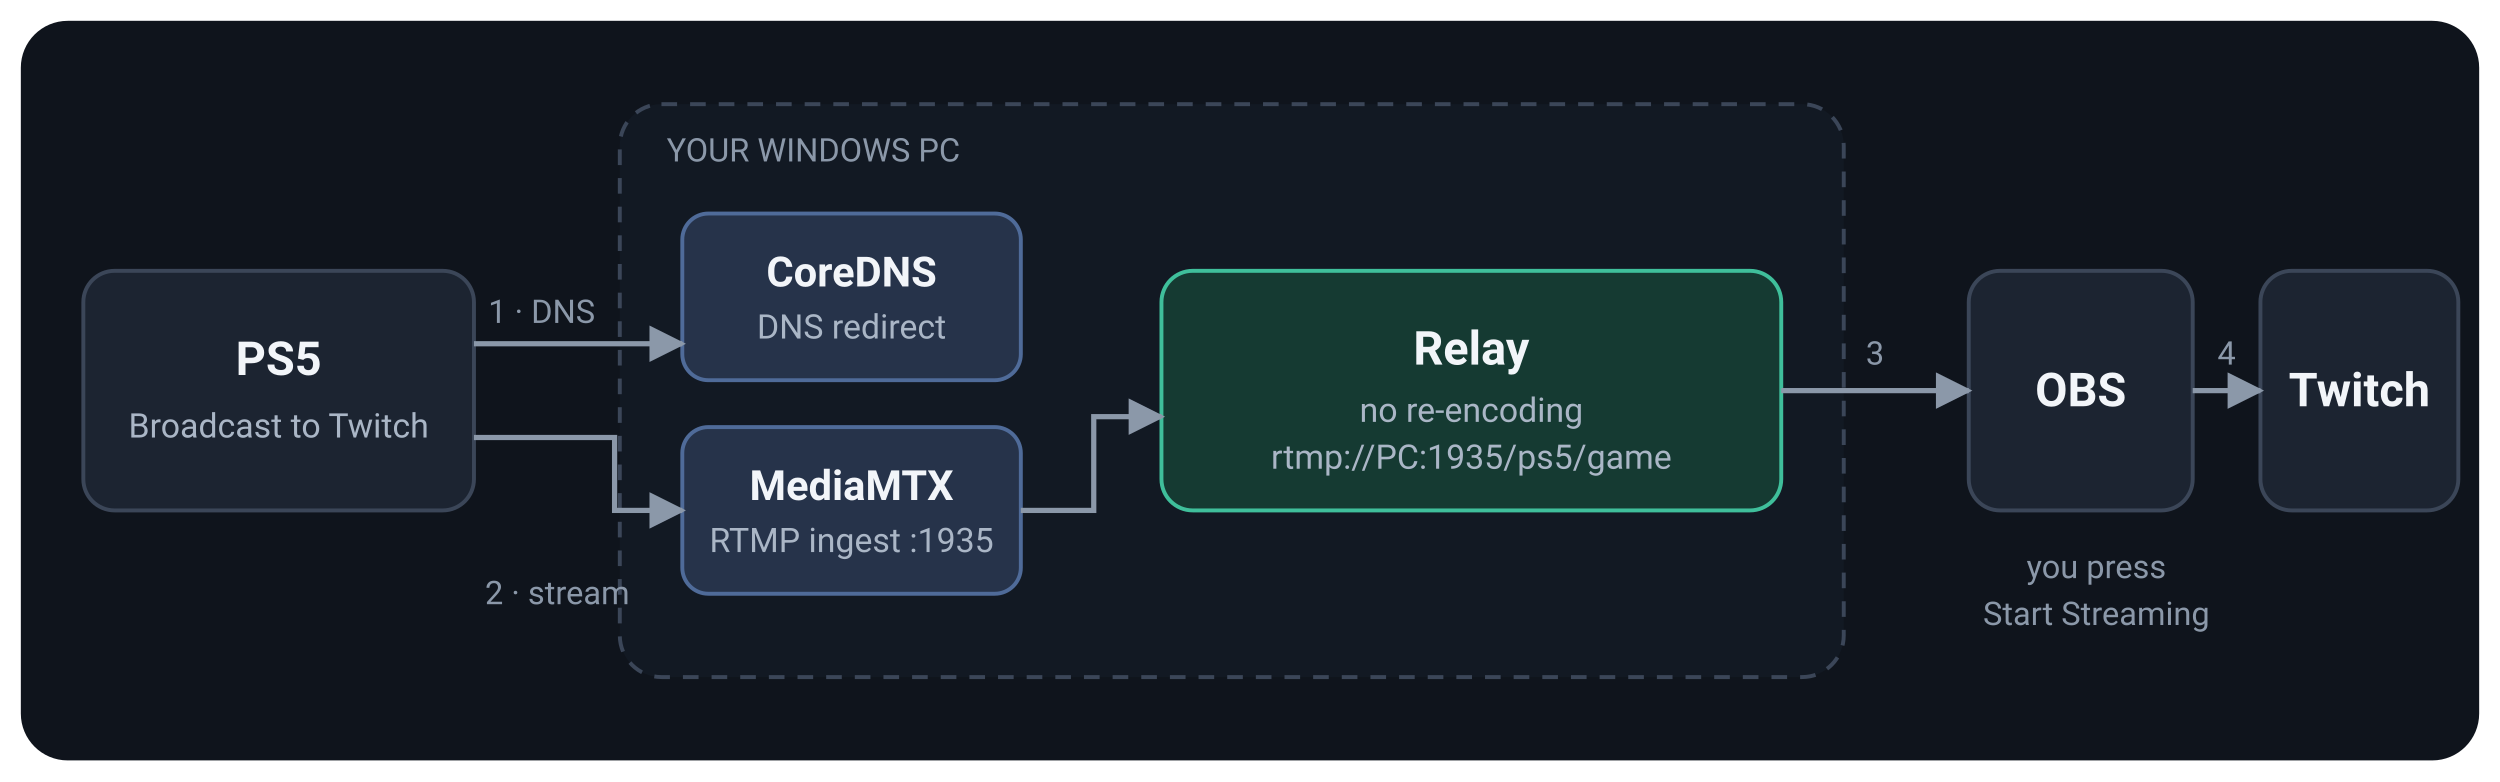
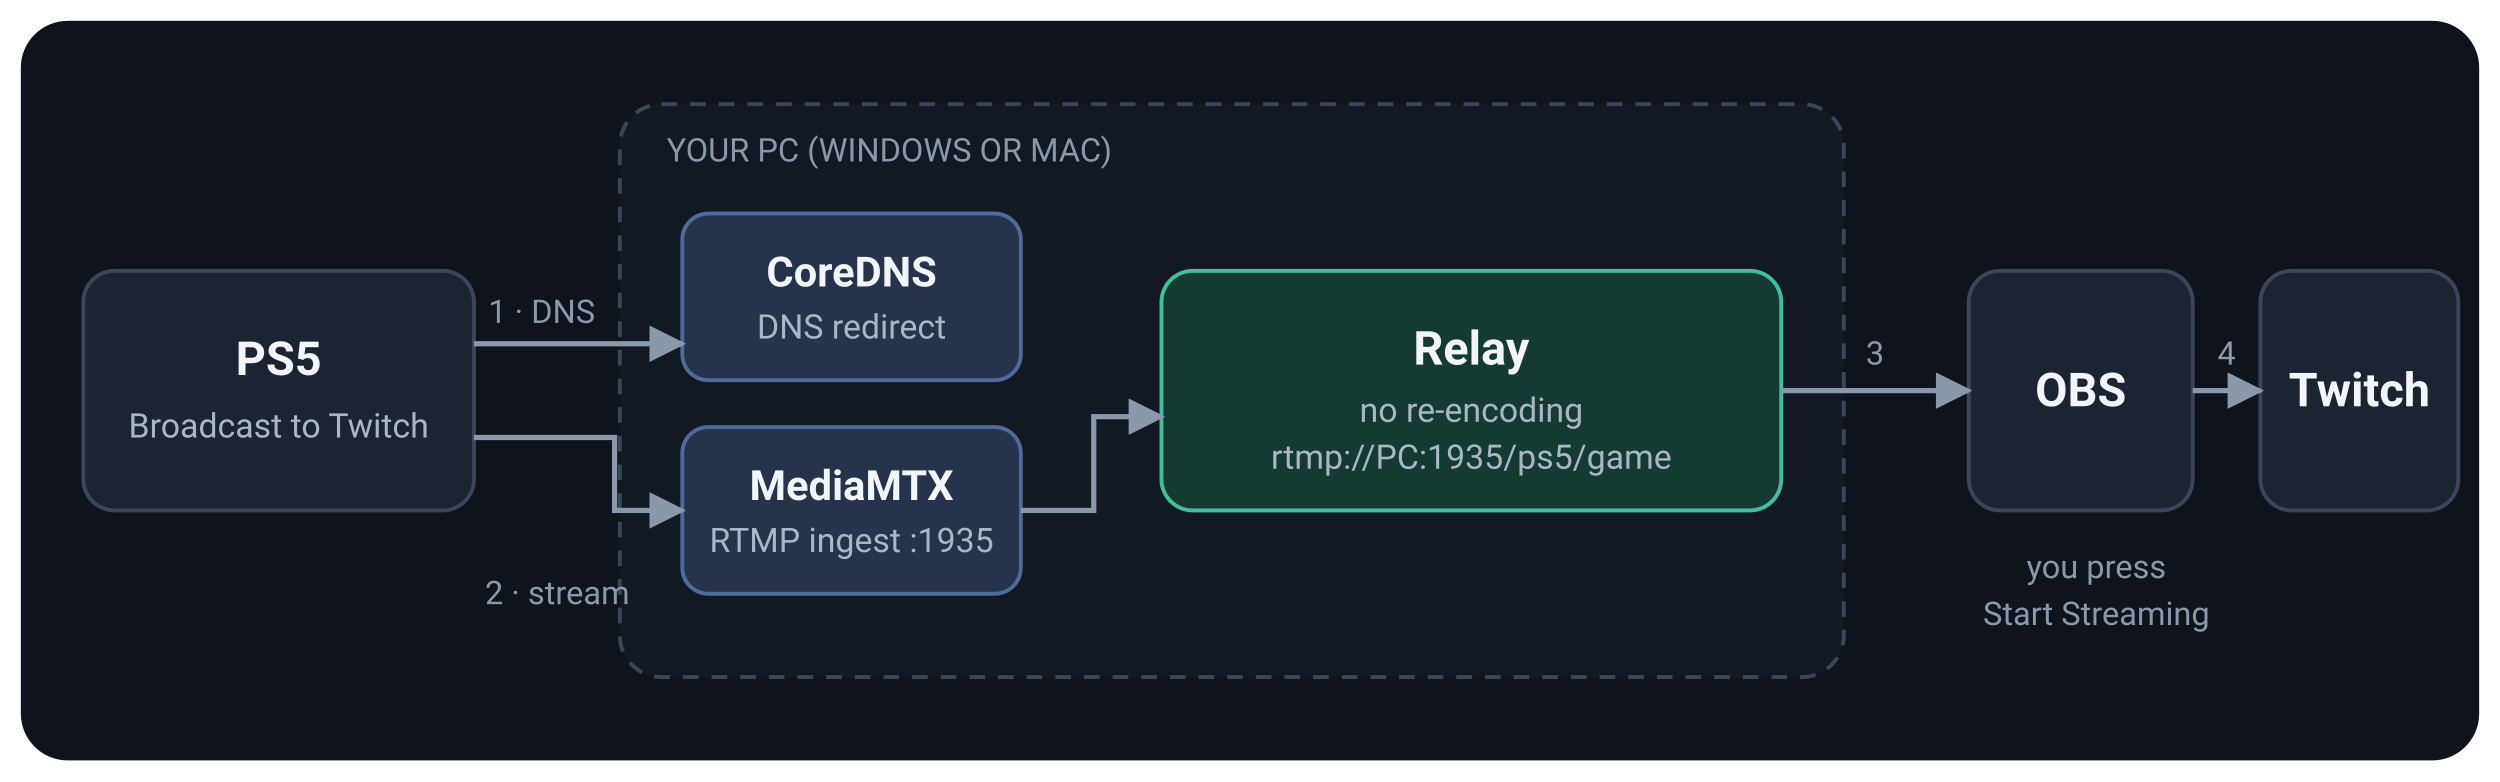
<svg xmlns="http://www.w3.org/2000/svg" viewBox="0 0 960 300" role="img" aria-labelledby="t d">
  <defs>
    <marker id="a" viewBox="0 0 10 10" refX="9" refY="5" markerWidth="7" markerHeight="7" orient="auto-start-reverse">
      <path d="M0 0 10 5 0 10z" fill="#8b98a9" />
    </marker>
    <style>
      text { font-family: -apple-system, "Segoe UI", Roboto, Helvetica, Arial, sans-serif; }
      .box { fill: #1c2431; stroke: #3b4658; stroke-width: 1.5; }
      .pc  { fill: #121923; stroke: #3b4658; stroke-width: 1.5; stroke-dasharray: 6 5; }
      .in  { fill: #26334a; stroke: #4f6b99; stroke-width: 1.5; }
      .hl  { fill: #153a32; stroke: #3fbf9b; stroke-width: 1.5; }
      .t1  { fill: #f2f5f9; font-size: 18px; font-weight: 650; }
      .t2  { fill: #aab6c6; font-size: 13px; }
      .cap { fill: #8b98a9; font-size: 12.5px; }
      .ln  { stroke: #8b98a9; stroke-width: 2; fill: none; marker-end: url(#a); }
    </style>
  </defs>
  <rect x="8" y="8" width="944" height="284" rx="18" fill="#0f141c" />
  <rect class="box" x="32" y="104" width="150" height="92" rx="12" />
  <text class="t1" x="107" y="144" text-anchor="middle">PS5</text>
  <text class="t2" x="107" y="168" text-anchor="middle">Broadcast to Twitch</text>
  <rect class="pc" x="238" y="40" width="470" height="220" rx="16" />
-   <text class="cap" x="256" y="62">YOUR WINDOWS PC</text>
+   <text class="cap" x="256" y="62">YOUR PC (WINDOWS OR MAC)</text>
  <rect class="in" x="262" y="82" width="130" height="64" rx="10" />
  <text class="t1" x="327" y="110" text-anchor="middle" style="font-size:16px">CoreDNS</text>
  <text class="t2" x="327" y="130" text-anchor="middle">DNS redirect</text>
  <rect class="in" x="262" y="164" width="130" height="64" rx="10" />
  <text class="t1" x="327" y="192" text-anchor="middle" style="font-size:16px">MediaMTX</text>
  <text class="t2" x="327" y="212" text-anchor="middle">RTMP ingest :1935</text>
  <rect class="hl" x="446" y="104" width="238" height="92" rx="12" />
  <text class="t1" x="565" y="140" text-anchor="middle">Relay</text>
  <text class="t2" x="565" y="162" text-anchor="middle">no re-encoding</text>
  <text class="t2" x="565" y="180" text-anchor="middle">rtmp://PC:1935/ps5/game</text>
  <rect class="box" x="756" y="104" width="86" height="92" rx="12" />
  <text class="t1" x="799" y="156" text-anchor="middle">OBS</text>
  <rect class="box" x="868" y="104" width="76" height="92" rx="12" />
  <text class="t1" x="906" y="156" text-anchor="middle">Twitch</text>
  <path class="ln" d="M182 132 H262" />
  <path class="ln" d="M182 168 H236 V196 H262" />
  <path class="ln" d="M392 196 H420 V160 H446" />
  <path class="ln" d="M684 150 H756" />
  <path class="ln" d="M842 150 H868" />
  <text class="cap" x="208" y="124" text-anchor="middle">1 · DNS</text>
  <text class="cap" x="214" y="232" text-anchor="middle">2 · stream</text>
  <text class="cap" x="720" y="140" text-anchor="middle">3</text>
  <text class="cap" x="855" y="140" text-anchor="middle">4</text>
  <text class="cap" x="805" y="222" text-anchor="middle">you press</text>
  <text class="cap" x="805" y="240" text-anchor="middle">Start Streaming</text>
</svg>
